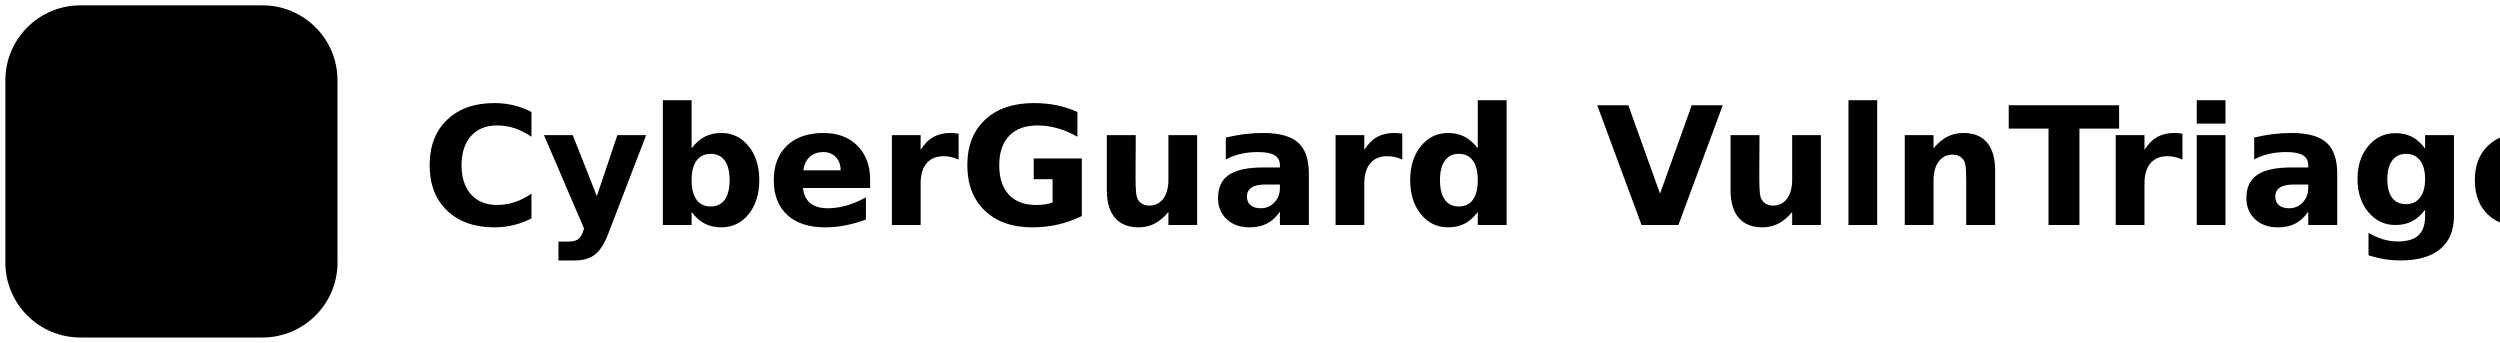
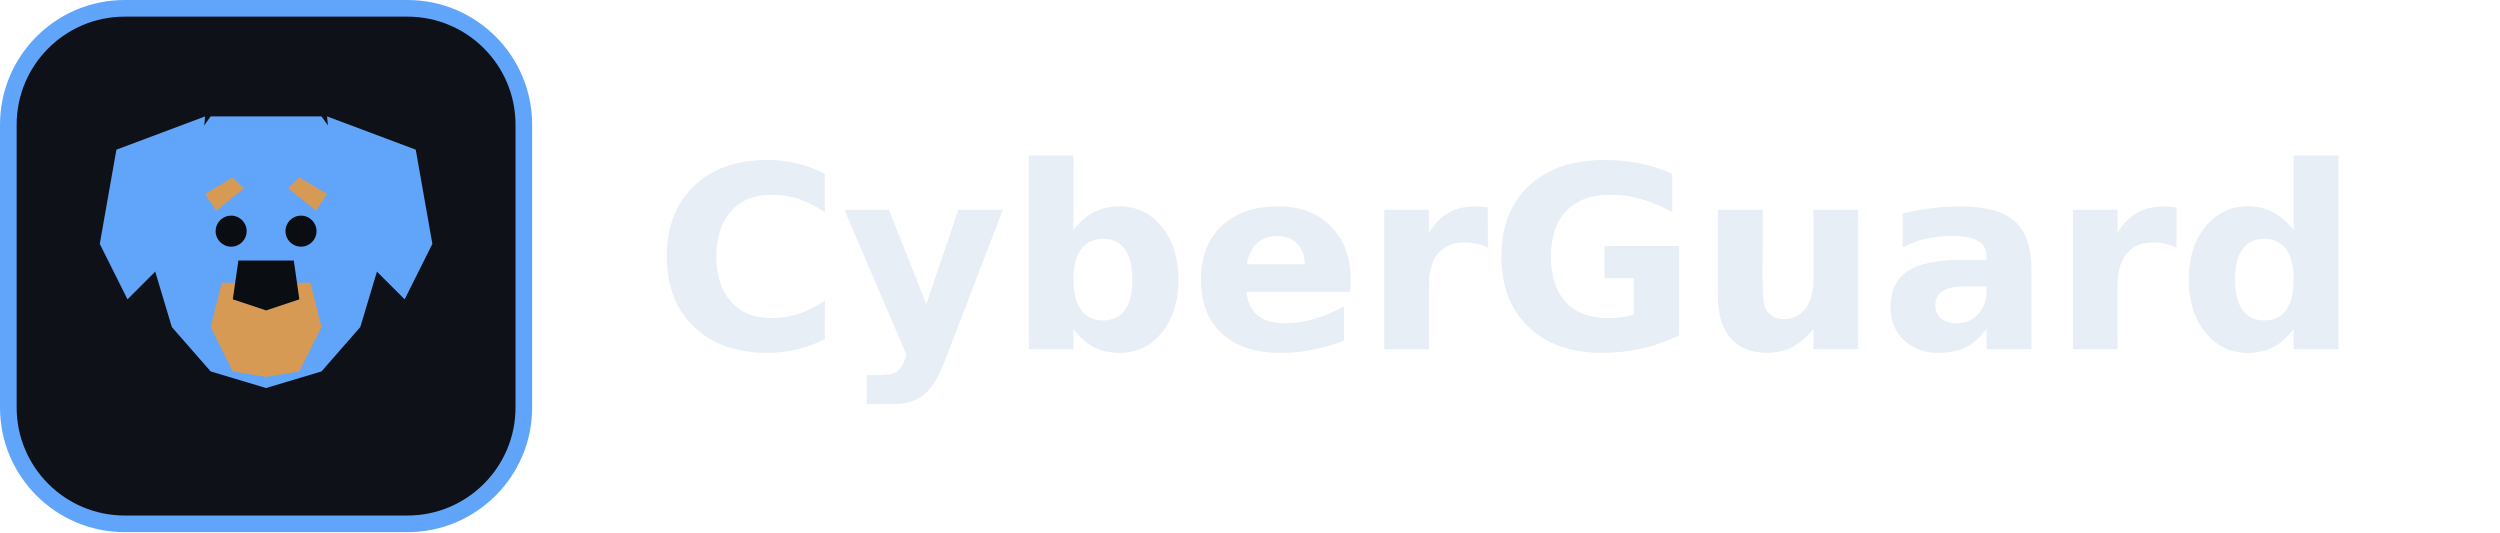
- <svg xmlns="http://www.w3.org/2000/svg" viewBox="0 0 700 96" width="700" height="96" role="img" aria-label="CyberGuard VulnTriage">
-   <rect x="1.5" y="1.5" width="93" height="93" rx="21" fill="0xe0x120x18" stroke="0x600xa50xfa" stroke-width="3" />
-   <path d="M28 30 L52 48 L28 66" fill="none" stroke="0x600xa50xfa" stroke-width="9" stroke-linecap="round" stroke-linejoin="round" />
-   <text x="118" y="63" font-family="DejaVu Sans, Helvetica Neue, Arial, sans-serif" font-size="46" font-weight="700" fill="0xe80xee0xf5">CyberGuard</text>
-   <text x="447" y="63" font-family="DejaVu Sans, Helvetica Neue, Arial, sans-serif" font-size="46" font-weight="700" fill="0x600xa50xfa">VulnTriage</text>
+ <svg xmlns="http://www.w3.org/2000/svg" viewBox="0 0 451 96" width="451" height="96" role="img" aria-label="CyberGuard">
+   <rect x="1.5" y="1.5" width="93" height="93" rx="21" fill="#0e1218" stroke="#60a5fa" stroke-width="3" />
+   <polygon points="37,21 21,27 18,44 23,54 35,42" fill="#60a5fa" />
+   <polygon points="59,21 75,27 78,44 73,54 61,42" fill="#60a5fa" />
+   <polygon points="38,21 58,21 63,28 68,38 68,49 65,59 58,67 48,70 38,67 31,59 28,49 28,38 33,28" fill="#60a5fa" />
+   <polygon points="40,51 56,51 58,59 54,67 48,68 42,67 38,59" fill="#d79a55" />
+   <polygon points="37,35 42,32 44,34 39,38" fill="#d79a55" />
+   <polygon points="59,35 54,32 52,34 57,38" fill="#d79a55" />
+   <polygon points="43,47 53,47 54,54 48,56 42,54" fill="#0a0d12" />
+   <ellipse cx="41.7" cy="41.7" rx="2.8" ry="2.8" fill="#0a0d12" />
+   <ellipse cx="54.3" cy="41.7" rx="2.8" ry="2.8" fill="#0a0d12" />
+   <text x="118" y="63" font-family="DejaVu Sans, Helvetica Neue, Arial, sans-serif" font-size="46" font-weight="700" fill="#e8eef5" textLength="307" lengthAdjust="spacingAndGlyphs">CyberGuard</text>
</svg>
